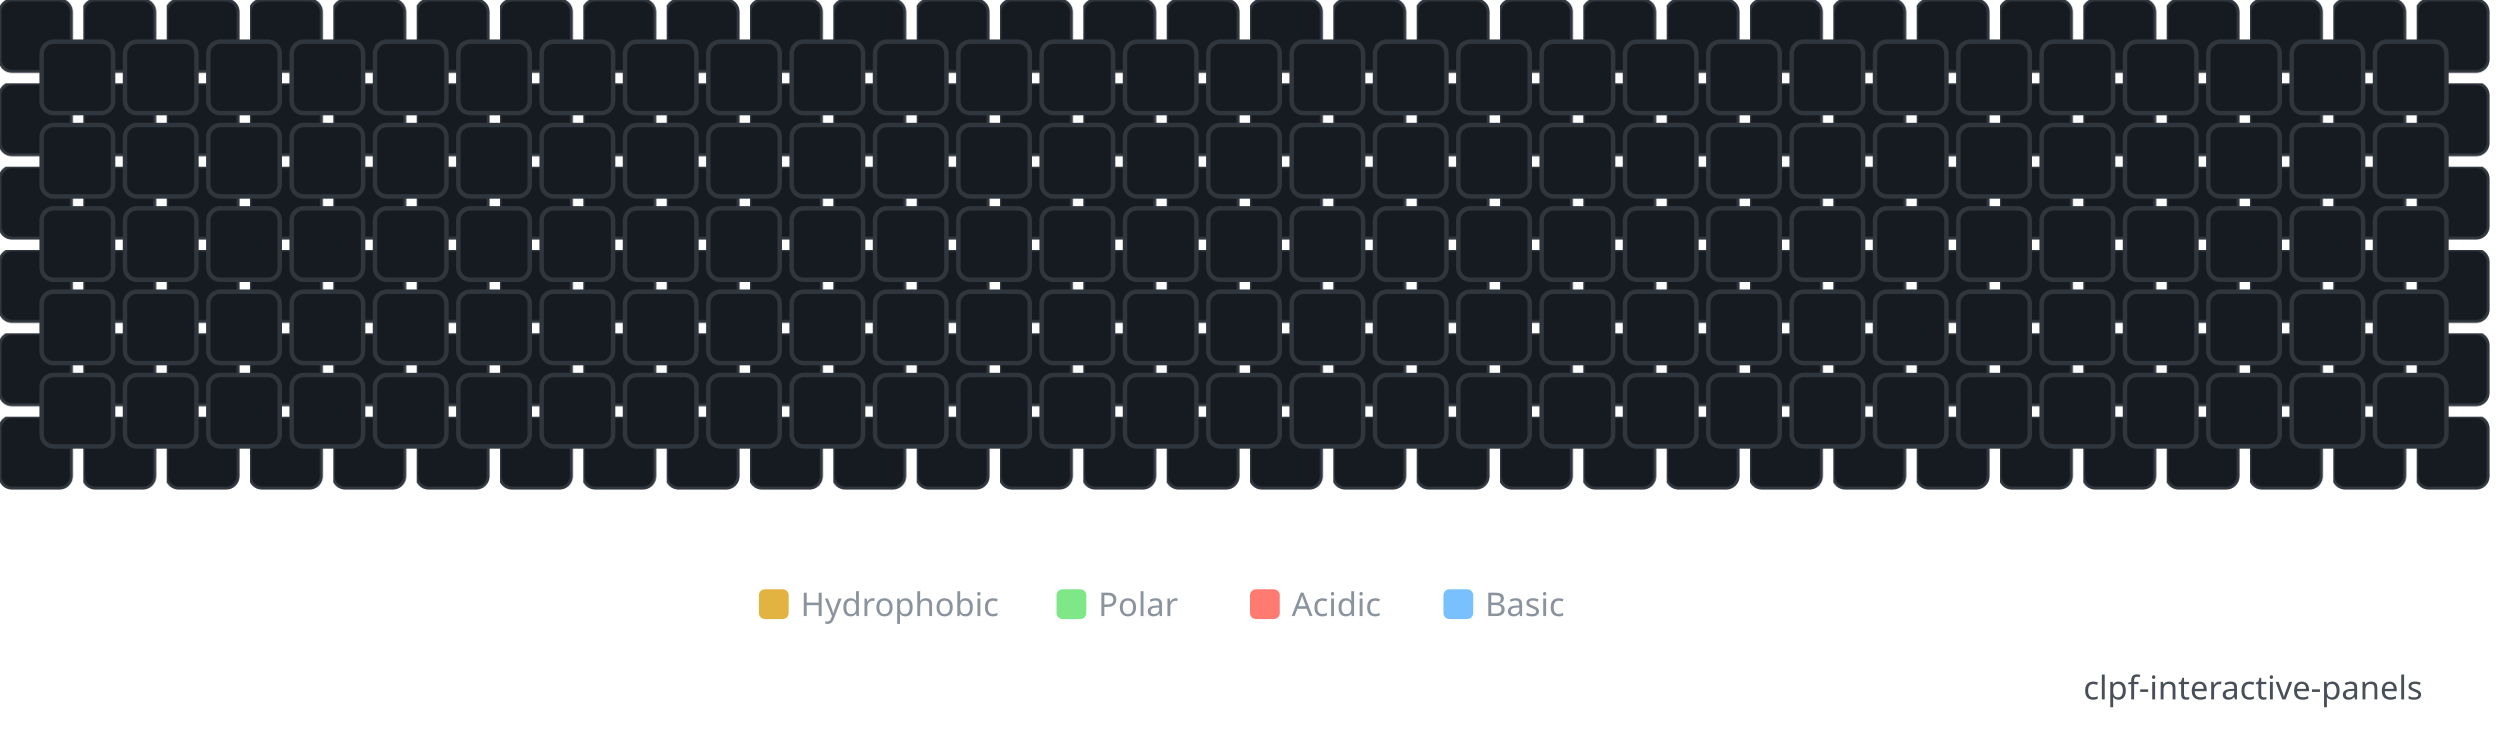
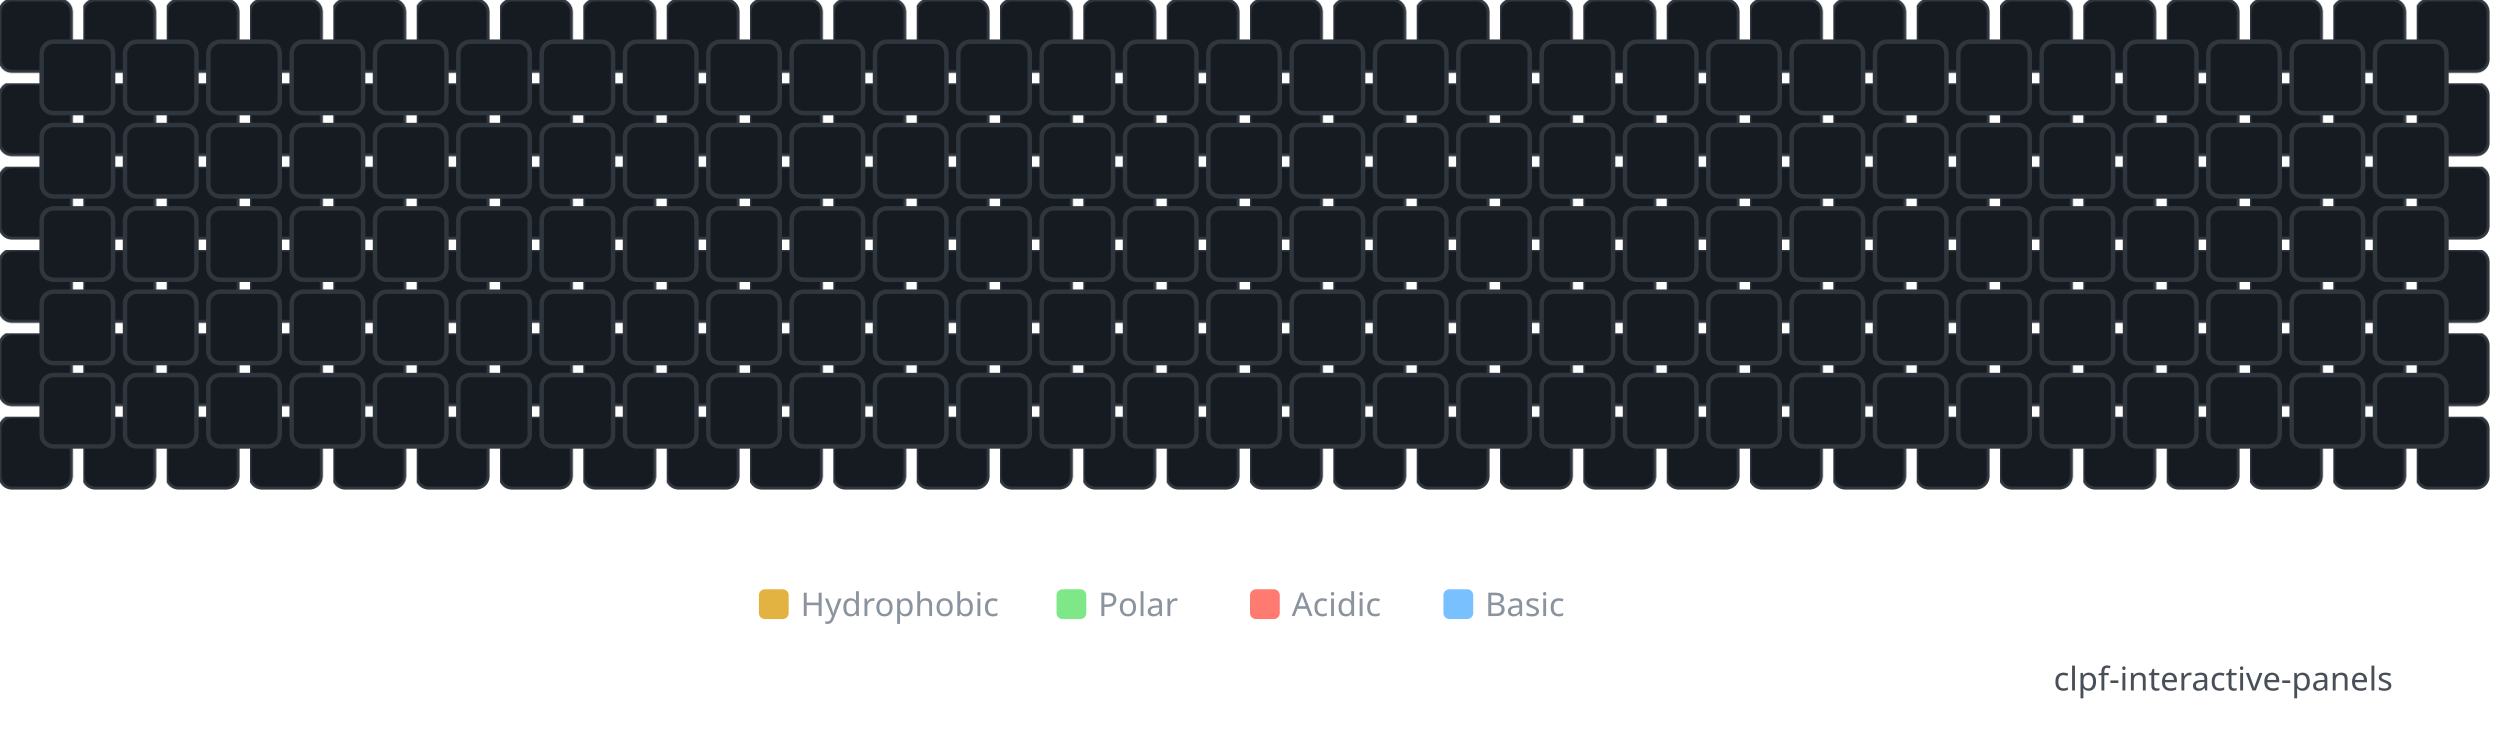
<svg xmlns="http://www.w3.org/2000/svg" width="840" height="250">
  <style>
    /* Estilos base para los cuadros y letras */
    .grid-box { fill: #161b22; stroke: #30363d; stroke-width: 1; rx: 4; }
    .box { fill: #161b22; stroke: #30363d; stroke-width: 1.5; rx: 4; transition: 0.2s ease; cursor: crosshair; }
    .letter { fill: transparent; font-family: monospace; font-size: 14px; font-weight: bold; pointer-events: none; }
    .prop-info { fill: transparent; font-family: sans-serif; font-size: 13px; text-anchor: middle; font-weight: bold; pointer-events: none; }
-     .watermark { fill: #484f58; font-family: sans-serif; font-size: 11px; text-decoration: none; transition: 0.2s; }
-     .watermark:hover { fill: #58a6ff; }
+     
+     /* Estilos del enlace de la marca de agua */
+     .watermark { fill: #484f58; font-family: sans-serif; font-size: 11px; text-decoration: none; cursor: pointer; transition: 0.2s; }
+     .watermark-group:hover .watermark { fill: #58a6ff; text-decoration: underline; }

    /* Animación de pulso continuo */
    @keyframes pulse {
      0%   { fill: #161b22; }
      50%  { fill: #21262d; }
      100% { fill: #161b22; }
    }

    /* Asignación de retrasos en cascada */
    .anim-1 .box { animation: pulse 3s infinite 0.0s; }
    .anim-2 .box { animation: pulse 3s infinite 0.1s; }
    .anim-3 .box { animation: pulse 3s infinite 0.2s; }
    .anim-4 .box { animation: pulse 3s infinite 0.3s; }
    .anim-5 .box { animation: pulse 3s infinite 0.4s; }
    .anim-6 .box { animation: pulse 3s infinite 0.5s; }
    .anim-7 .box { animation: pulse 3s infinite 0.6s; }
    .anim-8 .box { animation: pulse 3s infinite 0.7s; }
    .anim-9 .box { animation: pulse 3s infinite 0.8s; }
    .anim-10 .box { animation: pulse 3s infinite 0.9s; }
    .anim-11 .box { animation: pulse 3s infinite 1.0s; }
    .anim-12 .box { animation: pulse 3s infinite 1.1s; }
    .anim-13 .box { animation: pulse 3s infinite 1.2s; }
    .anim-14 .box { animation: pulse 3s infinite 1.3s; }
    .anim-15 .box { animation: pulse 3s infinite 1.4s; }
    .anim-16 .box { animation: pulse 3s infinite 1.5s; }
    .anim-17 .box { animation: pulse 3s infinite 1.6s; }
    .anim-18 .box { animation: pulse 3s infinite 1.7s; }
    .anim-19 .box { animation: pulse 3s infinite 1.8s; }
    .anim-20 .box { animation: pulse 3s infinite 1.9s; }
    .anim-21 .box { animation: pulse 3s infinite 2.0s; }
    .anim-22 .box { animation: pulse 3s infinite 2.1s; }
    .anim-23 .box { animation: pulse 3s infinite 2.2s; }
    .anim-24 .box { animation: pulse 3s infinite 2.3s; }
    .anim-25 .box { animation: pulse 3s infinite 2.4s; }
    .anim-26 .box { animation: pulse 3s infinite 2.5s; }
    .anim-27 .box { animation: pulse 3s infinite 2.6s; }
    .anim-28 .box { animation: pulse 3s infinite 2.7s; }
    .anim-29 .box { animation: pulse 3s infinite 2.8s; }
    .anim-30 .box { animation: pulse 3s infinite 2.9s; }

    /* Colores biológicos al pasar el ratón (Hover) */
    .group-hydro:hover .box { fill: #e3b341 !important; } 
    .group-polar:hover .box { fill: #7ee787 !important; }  
    .group-acidic:hover .box { fill: #ff7b72 !important; } 
    .group-basic:hover .box { fill: #79c0ff !important; }  
    
    .group:hover .letter { fill: #0d1117; }
    .group:hover .prop-info { fill: #c9d1d9; }
  </style>
  <defs>
    <pattern id="bg-grid" width="28" height="28" patternUnits="userSpaceOnUse">
      <rect width="24" height="24" class="grid-box" />
    </pattern>
  </defs>
  <rect x="0" y="0" width="840" height="168" fill="url(#bg-grid)" />
  <text x="420" y="184" class="prop-info" fill="#8b949e">Hover over any residue to explore properties</text>
  <g transform="translate(255, 198)">
    <rect x="0" y="0" width="10" height="10" fill="#e3b341" rx="2" />
    <text x="14" y="9" font-family="sans-serif" font-size="11" fill="#8b949e">Hydrophobic</text>
    <rect x="100" y="0" width="10" height="10" fill="#7ee787" rx="2" />
    <text x="114" y="9" font-family="sans-serif" font-size="11" fill="#8b949e">Polar</text>
    <rect x="165" y="0" width="10" height="10" fill="#ff7b72" rx="2" />
    <text x="179" y="9" font-family="sans-serif" font-size="11" fill="#8b949e">Acidic</text>
    <rect x="230" y="0" width="10" height="10" fill="#79c0ff" rx="2" />
    <text x="244" y="9" font-family="sans-serif" font-size="11" fill="#8b949e">Basic</text>
  </g>
  <a href="https://github.com/cpadillafranzotti/clpf-interactive-panels" target="_blank">
-     <text x="700" y="235" class="watermark">clpf-interactive-panels</text>
+     <g class="watermark-group">
+       <rect x="680" y="215" width="145" height="25" fill="transparent" />
+       <text x="690" y="232" class="watermark">clpf-interactive-panels</text>
+     </g>
  </a>
  <g class="group group-hydro anim-1">
    <rect x="14" y="14" width="24" height="24" class="box" />
    <text x="26" y="30" class="letter" text-anchor="middle">A</text>
    <text x="420" y="184" class="prop-info">Alanine (A) - Hydrophobic Residue</text>
  </g>
  <g class="group group-polar anim-3">
    <rect x="42" y="14" width="24" height="24" class="box" />
    <text x="54" y="30" class="letter" text-anchor="middle">S</text>
    <text x="420" y="184" class="prop-info">Serine (S) - Polar Residue</text>
  </g>
  <g class="group group-basic anim-5">
    <rect x="70" y="14" width="24" height="24" class="box" />
    <text x="82" y="30" class="letter" text-anchor="middle">K</text>
    <text x="420" y="184" class="prop-info">Lysine (K) - Basic Residue</text>
  </g>
  <g class="group group-acidic anim-7">
    <rect x="98" y="14" width="24" height="24" class="box" />
    <text x="110" y="30" class="letter" text-anchor="middle">E</text>
    <text x="420" y="184" class="prop-info">Glutamic Acid (E) - Acidic Residue</text>
  </g>
  <g class="group group-hydro anim-9">
    <rect x="126" y="14" width="24" height="24" class="box" />
    <text x="138" y="30" class="letter" text-anchor="middle">V</text>
    <text x="420" y="184" class="prop-info">Valine (V) - Hydrophobic Residue</text>
  </g>
  <g class="group group-polar anim-11">
    <rect x="154" y="14" width="24" height="24" class="box" />
    <text x="166" y="30" class="letter" text-anchor="middle">T</text>
    <text x="420" y="184" class="prop-info">Threonine (T) - Polar Residue</text>
  </g>
  <g class="group group-hydro anim-13">
    <rect x="182" y="14" width="24" height="24" class="box" />
    <text x="194" y="30" class="letter" text-anchor="middle">L</text>
    <text x="420" y="184" class="prop-info">Leucine (L) - Hydrophobic Residue</text>
  </g>
  <g class="group group-basic anim-15">
    <rect x="210" y="14" width="24" height="24" class="box" />
    <text x="222" y="30" class="letter" text-anchor="middle">R</text>
    <text x="420" y="184" class="prop-info">Arginine (R) - Basic Residue</text>
  </g>
  <g class="group group-acidic anim-17">
    <rect x="238" y="14" width="24" height="24" class="box" />
    <text x="250" y="30" class="letter" text-anchor="middle">D</text>
    <text x="420" y="184" class="prop-info">Aspartic Acid (D) - Acidic Residue</text>
  </g>
  <g class="group group-polar anim-19">
    <rect x="266" y="14" width="24" height="24" class="box" />
    <text x="278" y="30" class="letter" text-anchor="middle">N</text>
    <text x="420" y="184" class="prop-info">Asparagine (N) - Polar Residue</text>
  </g>
  <g class="group group-hydro anim-21">
    <rect x="294" y="14" width="24" height="24" class="box" />
    <text x="306" y="30" class="letter" text-anchor="middle">I</text>
    <text x="420" y="184" class="prop-info">Isoleucine (I) - Hydrophobic Residue</text>
  </g>
  <g class="group group-polar anim-23">
    <rect x="322" y="14" width="24" height="24" class="box" />
    <text x="334" y="30" class="letter" text-anchor="middle">Q</text>
    <text x="420" y="184" class="prop-info">Glutamine (Q) - Polar Residue</text>
  </g>
  <g class="group group-hydro anim-25">
    <rect x="350" y="14" width="24" height="24" class="box" />
    <text x="362" y="30" class="letter" text-anchor="middle">M</text>
    <text x="420" y="184" class="prop-info">Methionine (M) - Hydrophobic Residue</text>
  </g>
  <g class="group group-basic anim-27">
    <rect x="378" y="14" width="24" height="24" class="box" />
    <text x="390" y="30" class="letter" text-anchor="middle">H</text>
    <text x="420" y="184" class="prop-info">Histidine (H) - Basic Residue</text>
  </g>
  <g class="group group-hydro anim-29">
    <rect x="406" y="14" width="24" height="24" class="box" />
    <text x="418" y="30" class="letter" text-anchor="middle">F</text>
    <text x="420" y="184" class="prop-info">Phenylalanine (F) - Hydrophobic Residue</text>
  </g>
  <g class="group group-polar anim-2">
    <rect x="434" y="14" width="24" height="24" class="box" />
    <text x="446" y="30" class="letter" text-anchor="middle">Y</text>
    <text x="420" y="184" class="prop-info">Tyrosine (Y) - Polar Residue</text>
  </g>
  <g class="group group-hydro anim-4">
    <rect x="462" y="14" width="24" height="24" class="box" />
    <text x="474" y="30" class="letter" text-anchor="middle">P</text>
    <text x="420" y="184" class="prop-info">Proline (P) - Hydrophobic Residue</text>
  </g>
  <g class="group group-polar anim-6">
    <rect x="490" y="14" width="24" height="24" class="box" />
    <text x="502" y="30" class="letter" text-anchor="middle">C</text>
    <text x="420" y="184" class="prop-info">Cysteine (C) - Polar Residue</text>
  </g>
  <g class="group group-hydro anim-8">
    <rect x="518" y="14" width="24" height="24" class="box" />
    <text x="530" y="30" class="letter" text-anchor="middle">W</text>
    <text x="420" y="184" class="prop-info">Tryptophan (W) - Hydrophobic Residue</text>
  </g>
  <g class="group group-polar anim-10">
    <rect x="546" y="14" width="24" height="24" class="box" />
    <text x="558" y="30" class="letter" text-anchor="middle">G</text>
    <text x="420" y="184" class="prop-info">Glycine (G) - Polar/Flexible</text>
  </g>
  <g class="group group-hydro anim-12">
    <rect x="574" y="14" width="24" height="24" class="box" />
    <text x="586" y="30" class="letter" text-anchor="middle">A</text>
    <text x="420" y="184" class="prop-info">Alanine (A) - Hydrophobic Residue</text>
  </g>
  <g class="group group-polar anim-14">
    <rect x="602" y="14" width="24" height="24" class="box" />
    <text x="614" y="30" class="letter" text-anchor="middle">S</text>
    <text x="420" y="184" class="prop-info">Serine (S) - Polar Residue</text>
  </g>
  <g class="group group-basic anim-16">
    <rect x="630" y="14" width="24" height="24" class="box" />
    <text x="642" y="30" class="letter" text-anchor="middle">K</text>
    <text x="420" y="184" class="prop-info">Lysine (K) - Basic Residue</text>
  </g>
  <g class="group group-acidic anim-18">
    <rect x="658" y="14" width="24" height="24" class="box" />
    <text x="670" y="30" class="letter" text-anchor="middle">E</text>
    <text x="420" y="184" class="prop-info">Glutamic Acid (E) - Acidic Residue</text>
  </g>
  <g class="group group-hydro anim-20">
    <rect x="686" y="14" width="24" height="24" class="box" />
    <text x="698" y="30" class="letter" text-anchor="middle">V</text>
    <text x="420" y="184" class="prop-info">Valine (V) - Hydrophobic Residue</text>
  </g>
  <g class="group group-polar anim-22">
    <rect x="714" y="14" width="24" height="24" class="box" />
    <text x="726" y="30" class="letter" text-anchor="middle">T</text>
    <text x="420" y="184" class="prop-info">Threonine (T) - Polar Residue</text>
  </g>
  <g class="group group-hydro anim-24">
    <rect x="742" y="14" width="24" height="24" class="box" />
    <text x="754" y="30" class="letter" text-anchor="middle">L</text>
    <text x="420" y="184" class="prop-info">Leucine (L) - Hydrophobic Residue</text>
  </g>
  <g class="group group-basic anim-26">
    <rect x="770" y="14" width="24" height="24" class="box" />
    <text x="782" y="30" class="letter" text-anchor="middle">R</text>
    <text x="420" y="184" class="prop-info">Arginine (R) - Basic Residue</text>
  </g>
  <g class="group group-acidic anim-28">
    <rect x="798" y="14" width="24" height="24" class="box" />
    <text x="810" y="30" class="letter" text-anchor="middle">D</text>
    <text x="420" y="184" class="prop-info">Aspartic Acid (D) - Acidic Residue</text>
  </g>
  <g class="group group-polar anim-2">
    <rect x="14" y="42" width="24" height="24" class="box" />
    <text x="26" y="58" class="letter" text-anchor="middle">N</text>
    <text x="420" y="184" class="prop-info">Asparagine (N) - Polar Residue</text>
  </g>
  <g class="group group-hydro anim-4">
    <rect x="42" y="42" width="24" height="24" class="box" />
    <text x="54" y="58" class="letter" text-anchor="middle">I</text>
    <text x="420" y="184" class="prop-info">Isoleucine (I) - Hydrophobic Residue</text>
  </g>
  <g class="group group-polar anim-6">
    <rect x="70" y="42" width="24" height="24" class="box" />
    <text x="82" y="58" class="letter" text-anchor="middle">Q</text>
    <text x="420" y="184" class="prop-info">Glutamine (Q) - Polar Residue</text>
  </g>
  <g class="group group-hydro anim-8">
    <rect x="98" y="42" width="24" height="24" class="box" />
    <text x="110" y="58" class="letter" text-anchor="middle">M</text>
    <text x="420" y="184" class="prop-info">Methionine (M) - Hydrophobic Residue</text>
  </g>
  <g class="group group-basic anim-10">
    <rect x="126" y="42" width="24" height="24" class="box" />
    <text x="138" y="58" class="letter" text-anchor="middle">H</text>
    <text x="420" y="184" class="prop-info">Histidine (H) - Basic Residue</text>
  </g>
  <g class="group group-hydro anim-12">
    <rect x="154" y="42" width="24" height="24" class="box" />
    <text x="166" y="58" class="letter" text-anchor="middle">F</text>
    <text x="420" y="184" class="prop-info">Phenylalanine (F) - Hydrophobic Residue</text>
  </g>
  <g class="group group-polar anim-14">
    <rect x="182" y="42" width="24" height="24" class="box" />
    <text x="194" y="58" class="letter" text-anchor="middle">Y</text>
    <text x="420" y="184" class="prop-info">Tyrosine (Y) - Polar Residue</text>
  </g>
  <g class="group group-hydro anim-16">
    <rect x="210" y="42" width="24" height="24" class="box" />
    <text x="222" y="58" class="letter" text-anchor="middle">P</text>
    <text x="420" y="184" class="prop-info">Proline (P) - Hydrophobic Residue</text>
  </g>
  <g class="group group-polar anim-18">
    <rect x="238" y="42" width="24" height="24" class="box" />
    <text x="250" y="58" class="letter" text-anchor="middle">C</text>
    <text x="420" y="184" class="prop-info">Cysteine (C) - Polar Residue</text>
  </g>
  <g class="group group-hydro anim-20">
    <rect x="266" y="42" width="24" height="24" class="box" />
    <text x="278" y="58" class="letter" text-anchor="middle">W</text>
    <text x="420" y="184" class="prop-info">Tryptophan (W) - Hydrophobic Residue</text>
  </g>
  <g class="group group-polar anim-22">
    <rect x="294" y="42" width="24" height="24" class="box" />
    <text x="306" y="58" class="letter" text-anchor="middle">G</text>
    <text x="420" y="184" class="prop-info">Glycine (G) - Polar/Flexible</text>
  </g>
  <g class="group group-hydro anim-24">
    <rect x="322" y="42" width="24" height="24" class="box" />
    <text x="334" y="58" class="letter" text-anchor="middle">A</text>
    <text x="420" y="184" class="prop-info">Alanine (A) - Hydrophobic Residue</text>
  </g>
  <g class="group group-polar anim-26">
    <rect x="350" y="42" width="24" height="24" class="box" />
    <text x="362" y="58" class="letter" text-anchor="middle">S</text>
    <text x="420" y="184" class="prop-info">Serine (S) - Polar Residue</text>
  </g>
  <g class="group group-basic anim-28">
    <rect x="378" y="42" width="24" height="24" class="box" />
    <text x="390" y="58" class="letter" text-anchor="middle">K</text>
    <text x="420" y="184" class="prop-info">Lysine (K) - Basic Residue</text>
  </g>
  <g class="group group-acidic anim-30">
    <rect x="406" y="42" width="24" height="24" class="box" />
    <text x="418" y="58" class="letter" text-anchor="middle">E</text>
    <text x="420" y="184" class="prop-info">Glutamic Acid (E) - Acidic Residue</text>
  </g>
  <g class="group group-hydro anim-1">
    <rect x="434" y="42" width="24" height="24" class="box" />
    <text x="446" y="58" class="letter" text-anchor="middle">V</text>
    <text x="420" y="184" class="prop-info">Valine (V) - Hydrophobic Residue</text>
  </g>
  <g class="group group-polar anim-3">
    <rect x="462" y="42" width="24" height="24" class="box" />
    <text x="474" y="58" class="letter" text-anchor="middle">T</text>
    <text x="420" y="184" class="prop-info">Threonine (T) - Polar Residue</text>
  </g>
  <g class="group group-hydro anim-5">
    <rect x="490" y="42" width="24" height="24" class="box" />
    <text x="502" y="58" class="letter" text-anchor="middle">L</text>
    <text x="420" y="184" class="prop-info">Leucine (L) - Hydrophobic Residue</text>
  </g>
  <g class="group group-basic anim-7">
    <rect x="518" y="42" width="24" height="24" class="box" />
    <text x="530" y="58" class="letter" text-anchor="middle">R</text>
    <text x="420" y="184" class="prop-info">Arginine (R) - Basic Residue</text>
  </g>
  <g class="group group-acidic anim-9">
    <rect x="546" y="42" width="24" height="24" class="box" />
    <text x="558" y="58" class="letter" text-anchor="middle">D</text>
    <text x="420" y="184" class="prop-info">Aspartic Acid (D) - Acidic Residue</text>
  </g>
  <g class="group group-polar anim-11">
    <rect x="574" y="42" width="24" height="24" class="box" />
    <text x="586" y="58" class="letter" text-anchor="middle">N</text>
    <text x="420" y="184" class="prop-info">Asparagine (N) - Polar Residue</text>
  </g>
  <g class="group group-hydro anim-13">
    <rect x="602" y="42" width="24" height="24" class="box" />
    <text x="614" y="58" class="letter" text-anchor="middle">I</text>
    <text x="420" y="184" class="prop-info">Isoleucine (I) - Hydrophobic Residue</text>
  </g>
  <g class="group group-polar anim-15">
    <rect x="630" y="42" width="24" height="24" class="box" />
    <text x="642" y="58" class="letter" text-anchor="middle">Q</text>
    <text x="420" y="184" class="prop-info">Glutamine (Q) - Polar Residue</text>
  </g>
  <g class="group group-hydro anim-17">
    <rect x="658" y="42" width="24" height="24" class="box" />
    <text x="670" y="58" class="letter" text-anchor="middle">M</text>
    <text x="420" y="184" class="prop-info">Methionine (M) - Hydrophobic Residue</text>
  </g>
  <g class="group group-basic anim-19">
    <rect x="686" y="42" width="24" height="24" class="box" />
    <text x="698" y="58" class="letter" text-anchor="middle">H</text>
    <text x="420" y="184" class="prop-info">Histidine (H) - Basic Residue</text>
  </g>
  <g class="group group-hydro anim-21">
    <rect x="714" y="42" width="24" height="24" class="box" />
    <text x="726" y="58" class="letter" text-anchor="middle">F</text>
    <text x="420" y="184" class="prop-info">Phenylalanine (F) - Hydrophobic Residue</text>
  </g>
  <g class="group group-polar anim-23">
    <rect x="742" y="42" width="24" height="24" class="box" />
    <text x="754" y="58" class="letter" text-anchor="middle">Y</text>
    <text x="420" y="184" class="prop-info">Tyrosine (Y) - Polar Residue</text>
  </g>
  <g class="group group-hydro anim-25">
    <rect x="770" y="42" width="24" height="24" class="box" />
    <text x="782" y="58" class="letter" text-anchor="middle">P</text>
    <text x="420" y="184" class="prop-info">Proline (P) - Hydrophobic Residue</text>
  </g>
  <g class="group group-polar anim-27">
    <rect x="798" y="42" width="24" height="24" class="box" />
    <text x="810" y="58" class="letter" text-anchor="middle">C</text>
    <text x="420" y="184" class="prop-info">Cysteine (C) - Polar Residue</text>
  </g>
  <g class="group group-hydro anim-3">
    <rect x="14" y="70" width="24" height="24" class="box" />
    <text x="26" y="86" class="letter" text-anchor="middle">W</text>
    <text x="420" y="184" class="prop-info">Tryptophan (W) - Hydrophobic Residue</text>
  </g>
  <g class="group group-polar anim-5">
    <rect x="42" y="70" width="24" height="24" class="box" />
    <text x="54" y="86" class="letter" text-anchor="middle">G</text>
    <text x="420" y="184" class="prop-info">Glycine (G) - Polar/Flexible</text>
  </g>
  <g class="group group-hydro anim-7">
    <rect x="70" y="70" width="24" height="24" class="box" />
    <text x="82" y="86" class="letter" text-anchor="middle">A</text>
    <text x="420" y="184" class="prop-info">Alanine (A) - Hydrophobic Residue</text>
  </g>
  <g class="group group-polar anim-9">
    <rect x="98" y="70" width="24" height="24" class="box" />
    <text x="110" y="86" class="letter" text-anchor="middle">S</text>
    <text x="420" y="184" class="prop-info">Serine (S) - Polar Residue</text>
  </g>
  <g class="group group-basic anim-11">
    <rect x="126" y="70" width="24" height="24" class="box" />
    <text x="138" y="86" class="letter" text-anchor="middle">K</text>
    <text x="420" y="184" class="prop-info">Lysine (K) - Basic Residue</text>
  </g>
  <g class="group group-acidic anim-13">
    <rect x="154" y="70" width="24" height="24" class="box" />
    <text x="166" y="86" class="letter" text-anchor="middle">E</text>
    <text x="420" y="184" class="prop-info">Glutamic Acid (E) - Acidic Residue</text>
  </g>
  <g class="group group-hydro anim-15">
    <rect x="182" y="70" width="24" height="24" class="box" />
    <text x="194" y="86" class="letter" text-anchor="middle">V</text>
    <text x="420" y="184" class="prop-info">Valine (V) - Hydrophobic Residue</text>
  </g>
  <g class="group group-polar anim-17">
    <rect x="210" y="70" width="24" height="24" class="box" />
    <text x="222" y="86" class="letter" text-anchor="middle">T</text>
    <text x="420" y="184" class="prop-info">Threonine (T) - Polar Residue</text>
  </g>
  <g class="group group-hydro anim-19">
    <rect x="238" y="70" width="24" height="24" class="box" />
    <text x="250" y="86" class="letter" text-anchor="middle">L</text>
    <text x="420" y="184" class="prop-info">Leucine (L) - Hydrophobic Residue</text>
  </g>
  <g class="group group-basic anim-21">
    <rect x="266" y="70" width="24" height="24" class="box" />
    <text x="278" y="86" class="letter" text-anchor="middle">R</text>
    <text x="420" y="184" class="prop-info">Arginine (R) - Basic Residue</text>
  </g>
  <g class="group group-acidic anim-23">
    <rect x="294" y="70" width="24" height="24" class="box" />
    <text x="306" y="86" class="letter" text-anchor="middle">D</text>
    <text x="420" y="184" class="prop-info">Aspartic Acid (D) - Acidic Residue</text>
  </g>
  <g class="group group-polar anim-25">
    <rect x="322" y="70" width="24" height="24" class="box" />
    <text x="334" y="86" class="letter" text-anchor="middle">N</text>
    <text x="420" y="184" class="prop-info">Asparagine (N) - Polar Residue</text>
  </g>
  <g class="group group-hydro anim-27">
    <rect x="350" y="70" width="24" height="24" class="box" />
    <text x="362" y="86" class="letter" text-anchor="middle">I</text>
    <text x="420" y="184" class="prop-info">Isoleucine (I) - Hydrophobic Residue</text>
  </g>
  <g class="group group-polar anim-29">
    <rect x="378" y="70" width="24" height="24" class="box" />
    <text x="390" y="86" class="letter" text-anchor="middle">Q</text>
    <text x="420" y="184" class="prop-info">Glutamine (Q) - Polar Residue</text>
  </g>
  <g class="group group-hydro anim-1">
    <rect x="406" y="70" width="24" height="24" class="box" />
    <text x="418" y="86" class="letter" text-anchor="middle">M</text>
    <text x="420" y="184" class="prop-info">Methionine (M) - Hydrophobic Residue</text>
  </g>
  <g class="group group-basic anim-3">
    <rect x="434" y="70" width="24" height="24" class="box" />
    <text x="446" y="86" class="letter" text-anchor="middle">H</text>
    <text x="420" y="184" class="prop-info">Histidine (H) - Basic Residue</text>
  </g>
  <g class="group group-hydro anim-5">
    <rect x="462" y="70" width="24" height="24" class="box" />
    <text x="474" y="86" class="letter" text-anchor="middle">F</text>
    <text x="420" y="184" class="prop-info">Phenylalanine (F) - Hydrophobic Residue</text>
  </g>
  <g class="group group-polar anim-7">
    <rect x="490" y="70" width="24" height="24" class="box" />
    <text x="502" y="86" class="letter" text-anchor="middle">Y</text>
    <text x="420" y="184" class="prop-info">Tyrosine (Y) - Polar Residue</text>
  </g>
  <g class="group group-hydro anim-9">
    <rect x="518" y="70" width="24" height="24" class="box" />
    <text x="530" y="86" class="letter" text-anchor="middle">P</text>
    <text x="420" y="184" class="prop-info">Proline (P) - Hydrophobic Residue</text>
  </g>
  <g class="group group-polar anim-11">
    <rect x="546" y="70" width="24" height="24" class="box" />
    <text x="558" y="86" class="letter" text-anchor="middle">C</text>
    <text x="420" y="184" class="prop-info">Cysteine (C) - Polar Residue</text>
  </g>
  <g class="group group-hydro anim-13">
    <rect x="574" y="70" width="24" height="24" class="box" />
    <text x="586" y="86" class="letter" text-anchor="middle">W</text>
    <text x="420" y="184" class="prop-info">Tryptophan (W) - Hydrophobic Residue</text>
  </g>
  <g class="group group-polar anim-15">
    <rect x="602" y="70" width="24" height="24" class="box" />
    <text x="614" y="86" class="letter" text-anchor="middle">G</text>
    <text x="420" y="184" class="prop-info">Glycine (G) - Polar/Flexible</text>
  </g>
  <g class="group group-hydro anim-17">
    <rect x="630" y="70" width="24" height="24" class="box" />
    <text x="642" y="86" class="letter" text-anchor="middle">A</text>
    <text x="420" y="184" class="prop-info">Alanine (A) - Hydrophobic Residue</text>
  </g>
  <g class="group group-polar anim-19">
    <rect x="658" y="70" width="24" height="24" class="box" />
    <text x="670" y="86" class="letter" text-anchor="middle">S</text>
    <text x="420" y="184" class="prop-info">Serine (S) - Polar Residue</text>
  </g>
  <g class="group group-basic anim-21">
    <rect x="686" y="70" width="24" height="24" class="box" />
    <text x="698" y="86" class="letter" text-anchor="middle">K</text>
    <text x="420" y="184" class="prop-info">Lysine (K) - Basic Residue</text>
  </g>
  <g class="group group-acidic anim-23">
    <rect x="714" y="70" width="24" height="24" class="box" />
    <text x="726" y="86" class="letter" text-anchor="middle">E</text>
    <text x="420" y="184" class="prop-info">Glutamic Acid (E) - Acidic Residue</text>
  </g>
  <g class="group group-hydro anim-25">
    <rect x="742" y="70" width="24" height="24" class="box" />
    <text x="754" y="86" class="letter" text-anchor="middle">V</text>
    <text x="420" y="184" class="prop-info">Valine (V) - Hydrophobic Residue</text>
  </g>
  <g class="group group-polar anim-27">
    <rect x="770" y="70" width="24" height="24" class="box" />
    <text x="782" y="86" class="letter" text-anchor="middle">T</text>
    <text x="420" y="184" class="prop-info">Threonine (T) - Polar Residue</text>
  </g>
  <g class="group group-hydro anim-29">
    <rect x="798" y="70" width="24" height="24" class="box" />
    <text x="810" y="86" class="letter" text-anchor="middle">L</text>
    <text x="420" y="184" class="prop-info">Leucine (L) - Hydrophobic Residue</text>
  </g>
  <g class="group group-basic anim-4">
    <rect x="14" y="98" width="24" height="24" class="box" />
    <text x="26" y="114" class="letter" text-anchor="middle">R</text>
    <text x="420" y="184" class="prop-info">Arginine (R) - Basic Residue</text>
  </g>
  <g class="group group-acidic anim-6">
    <rect x="42" y="98" width="24" height="24" class="box" />
    <text x="54" y="114" class="letter" text-anchor="middle">D</text>
    <text x="420" y="184" class="prop-info">Aspartic Acid (D) - Acidic Residue</text>
  </g>
  <g class="group group-polar anim-8">
    <rect x="70" y="98" width="24" height="24" class="box" />
    <text x="82" y="114" class="letter" text-anchor="middle">N</text>
    <text x="420" y="184" class="prop-info">Asparagine (N) - Polar Residue</text>
  </g>
  <g class="group group-hydro anim-10">
    <rect x="98" y="98" width="24" height="24" class="box" />
    <text x="110" y="114" class="letter" text-anchor="middle">I</text>
    <text x="420" y="184" class="prop-info">Isoleucine (I) - Hydrophobic Residue</text>
  </g>
  <g class="group group-polar anim-12">
    <rect x="126" y="98" width="24" height="24" class="box" />
    <text x="138" y="114" class="letter" text-anchor="middle">Q</text>
    <text x="420" y="184" class="prop-info">Glutamine (Q) - Polar Residue</text>
  </g>
  <g class="group group-hydro anim-14">
    <rect x="154" y="98" width="24" height="24" class="box" />
    <text x="166" y="114" class="letter" text-anchor="middle">M</text>
    <text x="420" y="184" class="prop-info">Methionine (M) - Hydrophobic Residue</text>
  </g>
  <g class="group group-basic anim-16">
    <rect x="182" y="98" width="24" height="24" class="box" />
    <text x="194" y="114" class="letter" text-anchor="middle">H</text>
    <text x="420" y="184" class="prop-info">Histidine (H) - Basic Residue</text>
  </g>
  <g class="group group-hydro anim-18">
    <rect x="210" y="98" width="24" height="24" class="box" />
    <text x="222" y="114" class="letter" text-anchor="middle">F</text>
    <text x="420" y="184" class="prop-info">Phenylalanine (F) - Hydrophobic Residue</text>
  </g>
  <g class="group group-polar anim-20">
    <rect x="238" y="98" width="24" height="24" class="box" />
    <text x="250" y="114" class="letter" text-anchor="middle">Y</text>
    <text x="420" y="184" class="prop-info">Tyrosine (Y) - Polar Residue</text>
  </g>
  <g class="group group-hydro anim-22">
    <rect x="266" y="98" width="24" height="24" class="box" />
    <text x="278" y="114" class="letter" text-anchor="middle">P</text>
    <text x="420" y="184" class="prop-info">Proline (P) - Hydrophobic Residue</text>
  </g>
  <g class="group group-polar anim-24">
    <rect x="294" y="98" width="24" height="24" class="box" />
    <text x="306" y="114" class="letter" text-anchor="middle">C</text>
    <text x="420" y="184" class="prop-info">Cysteine (C) - Polar Residue</text>
  </g>
  <g class="group group-hydro anim-26">
    <rect x="322" y="98" width="24" height="24" class="box" />
    <text x="334" y="114" class="letter" text-anchor="middle">W</text>
    <text x="420" y="184" class="prop-info">Tryptophan (W) - Hydrophobic Residue</text>
  </g>
  <g class="group group-polar anim-28">
    <rect x="350" y="98" width="24" height="24" class="box" />
    <text x="362" y="114" class="letter" text-anchor="middle">G</text>
    <text x="420" y="184" class="prop-info">Glycine (G) - Polar/Flexible</text>
  </g>
  <g class="group group-hydro anim-30">
    <rect x="378" y="98" width="24" height="24" class="box" />
    <text x="390" y="114" class="letter" text-anchor="middle">A</text>
    <text x="420" y="184" class="prop-info">Alanine (A) - Hydrophobic Residue</text>
  </g>
  <g class="group group-polar anim-2">
    <rect x="406" y="98" width="24" height="24" class="box" />
    <text x="418" y="114" class="letter" text-anchor="middle">S</text>
    <text x="420" y="184" class="prop-info">Serine (S) - Polar Residue</text>
  </g>
  <g class="group group-basic anim-4">
    <rect x="434" y="98" width="24" height="24" class="box" />
    <text x="446" y="114" class="letter" text-anchor="middle">K</text>
    <text x="420" y="184" class="prop-info">Lysine (K) - Basic Residue</text>
  </g>
  <g class="group group-acidic anim-6">
    <rect x="462" y="98" width="24" height="24" class="box" />
    <text x="474" y="114" class="letter" text-anchor="middle">E</text>
    <text x="420" y="184" class="prop-info">Glutamic Acid (E) - Acidic Residue</text>
  </g>
  <g class="group group-hydro anim-8">
    <rect x="490" y="98" width="24" height="24" class="box" />
    <text x="502" y="114" class="letter" text-anchor="middle">V</text>
    <text x="420" y="184" class="prop-info">Valine (V) - Hydrophobic Residue</text>
  </g>
  <g class="group group-polar anim-10">
    <rect x="518" y="98" width="24" height="24" class="box" />
    <text x="530" y="114" class="letter" text-anchor="middle">T</text>
    <text x="420" y="184" class="prop-info">Threonine (T) - Polar Residue</text>
  </g>
  <g class="group group-hydro anim-12">
    <rect x="546" y="98" width="24" height="24" class="box" />
    <text x="558" y="114" class="letter" text-anchor="middle">L</text>
    <text x="420" y="184" class="prop-info">Leucine (L) - Hydrophobic Residue</text>
  </g>
  <g class="group group-basic anim-14">
    <rect x="574" y="98" width="24" height="24" class="box" />
    <text x="586" y="114" class="letter" text-anchor="middle">R</text>
    <text x="420" y="184" class="prop-info">Arginine (R) - Basic Residue</text>
  </g>
  <g class="group group-acidic anim-16">
    <rect x="602" y="98" width="24" height="24" class="box" />
    <text x="614" y="114" class="letter" text-anchor="middle">D</text>
    <text x="420" y="184" class="prop-info">Aspartic Acid (D) - Acidic Residue</text>
  </g>
  <g class="group group-polar anim-18">
    <rect x="630" y="98" width="24" height="24" class="box" />
    <text x="642" y="114" class="letter" text-anchor="middle">N</text>
    <text x="420" y="184" class="prop-info">Asparagine (N) - Polar Residue</text>
  </g>
  <g class="group group-hydro anim-20">
    <rect x="658" y="98" width="24" height="24" class="box" />
    <text x="670" y="114" class="letter" text-anchor="middle">I</text>
    <text x="420" y="184" class="prop-info">Isoleucine (I) - Hydrophobic Residue</text>
  </g>
  <g class="group group-polar anim-22">
    <rect x="686" y="98" width="24" height="24" class="box" />
    <text x="698" y="114" class="letter" text-anchor="middle">Q</text>
    <text x="420" y="184" class="prop-info">Glutamine (Q) - Polar Residue</text>
  </g>
  <g class="group group-hydro anim-24">
    <rect x="714" y="98" width="24" height="24" class="box" />
    <text x="726" y="114" class="letter" text-anchor="middle">M</text>
    <text x="420" y="184" class="prop-info">Methionine (M) - Hydrophobic Residue</text>
  </g>
  <g class="group group-basic anim-26">
    <rect x="742" y="98" width="24" height="24" class="box" />
    <text x="754" y="114" class="letter" text-anchor="middle">H</text>
    <text x="420" y="184" class="prop-info">Histidine (H) - Basic Residue</text>
  </g>
  <g class="group group-hydro anim-28">
    <rect x="770" y="98" width="24" height="24" class="box" />
    <text x="782" y="114" class="letter" text-anchor="middle">F</text>
    <text x="420" y="184" class="prop-info">Phenylalanine (F) - Hydrophobic Residue</text>
  </g>
  <g class="group group-polar anim-30">
    <rect x="798" y="98" width="24" height="24" class="box" />
    <text x="810" y="114" class="letter" text-anchor="middle">Y</text>
    <text x="420" y="184" class="prop-info">Tyrosine (Y) - Polar Residue</text>
  </g>
  <g class="group group-hydro anim-5">
    <rect x="14" y="126" width="24" height="24" class="box" />
    <text x="26" y="142" class="letter" text-anchor="middle">P</text>
    <text x="420" y="184" class="prop-info">Proline (P) - Hydrophobic Residue</text>
  </g>
  <g class="group group-polar anim-7">
    <rect x="42" y="126" width="24" height="24" class="box" />
    <text x="54" y="142" class="letter" text-anchor="middle">C</text>
    <text x="420" y="184" class="prop-info">Cysteine (C) - Polar Residue</text>
  </g>
  <g class="group group-hydro anim-9">
    <rect x="70" y="126" width="24" height="24" class="box" />
    <text x="82" y="142" class="letter" text-anchor="middle">W</text>
    <text x="420" y="184" class="prop-info">Tryptophan (W) - Hydrophobic Residue</text>
  </g>
  <g class="group group-polar anim-11">
    <rect x="98" y="126" width="24" height="24" class="box" />
    <text x="110" y="142" class="letter" text-anchor="middle">G</text>
    <text x="420" y="184" class="prop-info">Glycine (G) - Polar/Flexible</text>
  </g>
  <g class="group group-hydro anim-13">
    <rect x="126" y="126" width="24" height="24" class="box" />
    <text x="138" y="142" class="letter" text-anchor="middle">A</text>
    <text x="420" y="184" class="prop-info">Alanine (A) - Hydrophobic Residue</text>
  </g>
  <g class="group group-polar anim-15">
    <rect x="154" y="126" width="24" height="24" class="box" />
    <text x="166" y="142" class="letter" text-anchor="middle">S</text>
    <text x="420" y="184" class="prop-info">Serine (S) - Polar Residue</text>
  </g>
  <g class="group group-basic anim-17">
    <rect x="182" y="126" width="24" height="24" class="box" />
    <text x="194" y="142" class="letter" text-anchor="middle">K</text>
    <text x="420" y="184" class="prop-info">Lysine (K) - Basic Residue</text>
  </g>
  <g class="group group-acidic anim-19">
    <rect x="210" y="126" width="24" height="24" class="box" />
    <text x="222" y="142" class="letter" text-anchor="middle">E</text>
    <text x="420" y="184" class="prop-info">Glutamic Acid (E) - Acidic Residue</text>
  </g>
  <g class="group group-hydro anim-21">
    <rect x="238" y="126" width="24" height="24" class="box" />
    <text x="250" y="142" class="letter" text-anchor="middle">V</text>
    <text x="420" y="184" class="prop-info">Valine (V) - Hydrophobic Residue</text>
  </g>
  <g class="group group-polar anim-23">
    <rect x="266" y="126" width="24" height="24" class="box" />
    <text x="278" y="142" class="letter" text-anchor="middle">T</text>
    <text x="420" y="184" class="prop-info">Threonine (T) - Polar Residue</text>
  </g>
  <g class="group group-hydro anim-25">
    <rect x="294" y="126" width="24" height="24" class="box" />
    <text x="306" y="142" class="letter" text-anchor="middle">L</text>
    <text x="420" y="184" class="prop-info">Leucine (L) - Hydrophobic Residue</text>
  </g>
  <g class="group group-basic anim-27">
    <rect x="322" y="126" width="24" height="24" class="box" />
    <text x="334" y="142" class="letter" text-anchor="middle">R</text>
    <text x="420" y="184" class="prop-info">Arginine (R) - Basic Residue</text>
  </g>
  <g class="group group-acidic anim-29">
    <rect x="350" y="126" width="24" height="24" class="box" />
    <text x="362" y="142" class="letter" text-anchor="middle">D</text>
    <text x="420" y="184" class="prop-info">Aspartic Acid (D) - Acidic Residue</text>
  </g>
  <g class="group group-polar anim-1">
    <rect x="378" y="126" width="24" height="24" class="box" />
    <text x="390" y="142" class="letter" text-anchor="middle">N</text>
    <text x="420" y="184" class="prop-info">Asparagine (N) - Polar Residue</text>
  </g>
  <g class="group group-hydro anim-3">
    <rect x="406" y="126" width="24" height="24" class="box" />
    <text x="418" y="142" class="letter" text-anchor="middle">I</text>
    <text x="420" y="184" class="prop-info">Isoleucine (I) - Hydrophobic Residue</text>
  </g>
  <g class="group group-polar anim-5">
    <rect x="434" y="126" width="24" height="24" class="box" />
    <text x="446" y="142" class="letter" text-anchor="middle">Q</text>
    <text x="420" y="184" class="prop-info">Glutamine (Q) - Polar Residue</text>
  </g>
  <g class="group group-hydro anim-7">
    <rect x="462" y="126" width="24" height="24" class="box" />
    <text x="474" y="142" class="letter" text-anchor="middle">M</text>
    <text x="420" y="184" class="prop-info">Methionine (M) - Hydrophobic Residue</text>
  </g>
  <g class="group group-basic anim-9">
    <rect x="490" y="126" width="24" height="24" class="box" />
    <text x="502" y="142" class="letter" text-anchor="middle">H</text>
    <text x="420" y="184" class="prop-info">Histidine (H) - Basic Residue</text>
  </g>
  <g class="group group-hydro anim-11">
    <rect x="518" y="126" width="24" height="24" class="box" />
    <text x="530" y="142" class="letter" text-anchor="middle">F</text>
    <text x="420" y="184" class="prop-info">Phenylalanine (F) - Hydrophobic Residue</text>
  </g>
  <g class="group group-polar anim-13">
    <rect x="546" y="126" width="24" height="24" class="box" />
    <text x="558" y="142" class="letter" text-anchor="middle">Y</text>
    <text x="420" y="184" class="prop-info">Tyrosine (Y) - Polar Residue</text>
  </g>
  <g class="group group-hydro anim-15">
    <rect x="574" y="126" width="24" height="24" class="box" />
    <text x="586" y="142" class="letter" text-anchor="middle">P</text>
    <text x="420" y="184" class="prop-info">Proline (P) - Hydrophobic Residue</text>
  </g>
  <g class="group group-polar anim-17">
    <rect x="602" y="126" width="24" height="24" class="box" />
    <text x="614" y="142" class="letter" text-anchor="middle">C</text>
    <text x="420" y="184" class="prop-info">Cysteine (C) - Polar Residue</text>
  </g>
  <g class="group group-hydro anim-19">
    <rect x="630" y="126" width="24" height="24" class="box" />
    <text x="642" y="142" class="letter" text-anchor="middle">W</text>
    <text x="420" y="184" class="prop-info">Tryptophan (W) - Hydrophobic Residue</text>
  </g>
  <g class="group group-polar anim-21">
    <rect x="658" y="126" width="24" height="24" class="box" />
    <text x="670" y="142" class="letter" text-anchor="middle">G</text>
    <text x="420" y="184" class="prop-info">Glycine (G) - Polar/Flexible</text>
  </g>
  <g class="group group-hydro anim-23">
    <rect x="686" y="126" width="24" height="24" class="box" />
    <text x="698" y="142" class="letter" text-anchor="middle">A</text>
    <text x="420" y="184" class="prop-info">Alanine (A) - Hydrophobic Residue</text>
  </g>
  <g class="group group-polar anim-25">
    <rect x="714" y="126" width="24" height="24" class="box" />
    <text x="726" y="142" class="letter" text-anchor="middle">S</text>
    <text x="420" y="184" class="prop-info">Serine (S) - Polar Residue</text>
  </g>
  <g class="group group-basic anim-27">
    <rect x="742" y="126" width="24" height="24" class="box" />
-     <text x="754" y="142" class="letter" text-anchor="middle">K</text>
+     <text x="754" y="142" class="letter" text-anchor="middle5">K</text>
    <text x="420" y="184" class="prop-info">Lysine (K) - Basic Residue</text>
  </g>
  <g class="group group-acidic anim-29">
    <rect x="770" y="126" width="24" height="24" class="box" />
    <text x="782" y="142" class="letter" text-anchor="middle">E</text>
    <text x="420" y="184" class="prop-info">Glutamic Acid (E) - Acidic Residue</text>
  </g>
  <g class="group group-hydro anim-2">
    <rect x="798" y="126" width="24" height="24" class="box" />
    <text x="810" y="142" class="letter" text-anchor="middle">V</text>
    <text x="420" y="184" class="prop-info">Valine (V) - Hydrophobic Residue</text>
  </g>
</svg>
